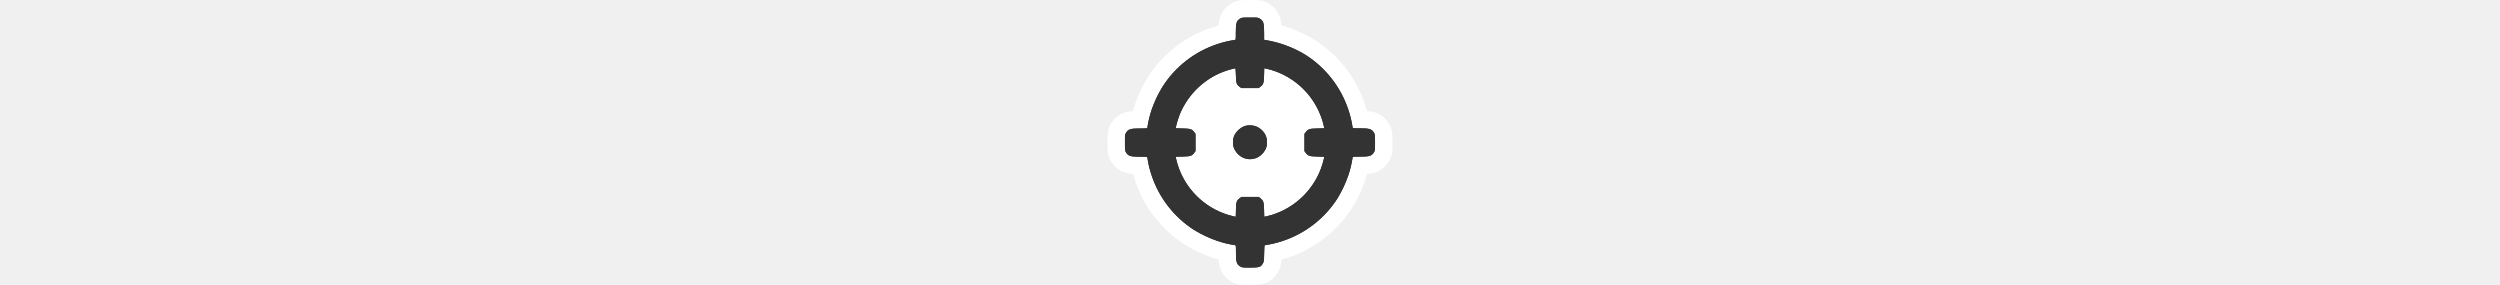
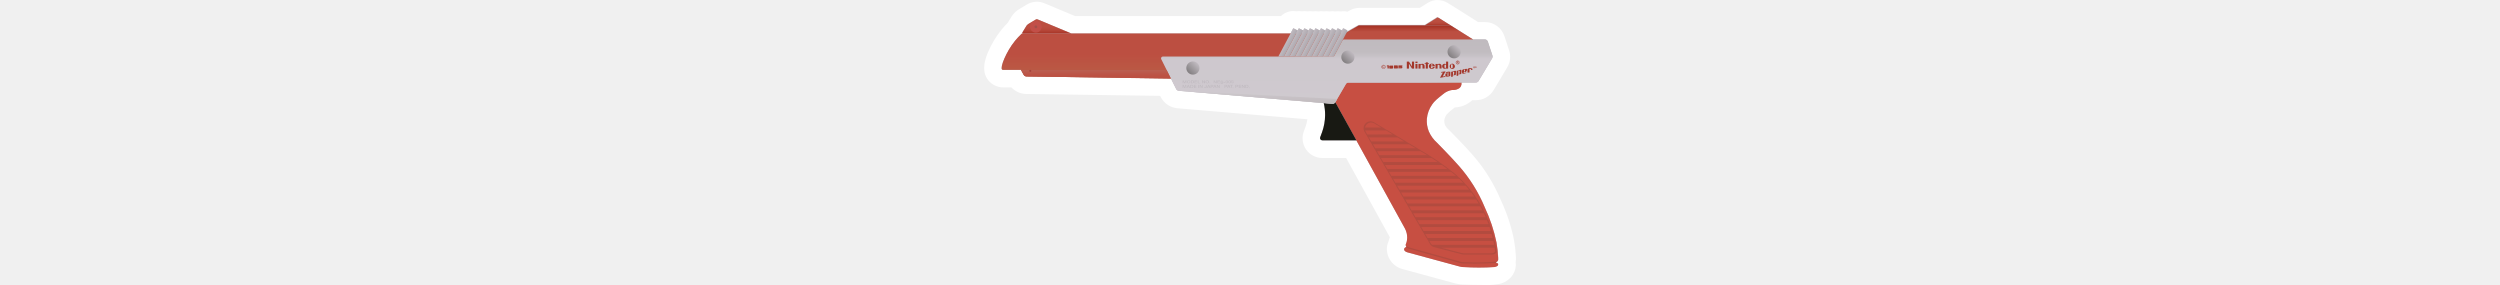
- <svg xmlns="http://www.w3.org/2000/svg" viewBox="0 0 1000 114">
-   <g id="Layer_2" data-name="Layer 2">
-     <rect x="472.83" y="30.6" width="56.43" height="54.89" fill="#fff" />
-   </g>
-   <g id="Layer_1" data-name="Layer 1">
-     <path d="M500,110.5c-3,0-4.18,0-5.7-.93-3.17-1.93-3.44-4.52-3.44-8.53-1.86-.41-3.92-1-5-1.39a49.6,49.6,0,0,1-10.08-4.76,45.14,45.14,0,0,1-18.36-23.62c-.38-1.15-1-3.23-1.4-5.11-4,0-6.6-.27-8.54-3.45-.92-1.5-.92-2.65-.92-5.71s0-4.2.93-5.72c1.93-3.17,4.52-3.44,8.54-3.44.41-1.84,1-3.9,1.39-5.09a48.91,48.91,0,0,1,4.74-10,45,45,0,0,1,23.64-18.37c1.2-.39,3.26-1,5.1-1.39,0-4,.27-6.61,3.45-8.55,1.51-.92,2.65-.92,5.71-.92s4.21,0,5.72.93C508.9,6.37,509.16,9,509.16,13a47.45,47.45,0,0,1,15.11,6.13,45.18,45.18,0,0,1,18.39,23.7c.37,1.14,1,3.19,1.37,5,4,0,6.61.27,8.55,3.45.92,1.51.92,2.65.92,5.71s0,4.21-.93,5.72c-1.93,3.17-4.52,3.44-8.54,3.44-.41,1.84-1,3.88-1.37,5a50.16,50.16,0,0,1-4.77,10.1,45.21,45.21,0,0,1-23.7,18.38c-1.14.38-3.21,1-5.06,1.38,0,.11,0,.22,0,.33-.06,3.11-.08,4.16-1,5.74C506.2,110.5,503.46,110.5,500,110.5ZM474.83,66.06a26.89,26.89,0,0,0,16.11,16.11c.16-2.38.65-4,2.78-5.63l.67-.53a3.55,3.55,0,0,1,2.15-.73h6.92a3.55,3.55,0,0,1,2.15.73l.7.55c2.09,1.58,2.59,3.27,2.75,5.6a27.3,27.3,0,0,0,16.1-16.1c-2.33-.16-4-.67-5.62-2.79l-.53-.66a3.55,3.55,0,0,1-.73-2.15V53.54a3.55,3.55,0,0,1,.73-2.15l.55-.7c1.6-2.1,3.23-2.59,5.61-2.75a26.89,26.89,0,0,0-16.11-16.11c-.16,2.34-.67,4-2.79,5.63l-.66.53a3.55,3.55,0,0,1-2.15.73h-6.92a3.55,3.55,0,0,1-2.15-.73l-.7-.55c-2.1-1.6-2.59-3.22-2.75-5.58-.66.24-1.33.5-1.92.76A27.33,27.33,0,0,0,475.1,47.19l-.27.75c2.34.16,4,.67,5.63,2.79l.53.66a3.55,3.55,0,0,1,.73,2.15v6.92a3.55,3.55,0,0,1-.73,2.15l-.55.7C478.85,65.4,477.17,65.9,474.83,66.06Z" fill="#333" />
-     <path d="M500,7c2.91,0,3.28,0,3.89.41,1.5.92,1.77,1.78,1.77,5.68v2.8l2.43.45A44.21,44.21,0,0,1,522.36,22a41.55,41.55,0,0,1,17,21.87,40,40,0,0,1,1.68,7c0,.39.09.41,2.85.41,3.94,0,4.8.27,5.72,1.77.37.61.41,1,.41,3.89s0,3.28-.41,3.89c-.92,1.5-1.78,1.77-5.72,1.77-2.76,0-2.85,0-2.85.41a40,40,0,0,1-1.68,7A47.28,47.28,0,0,1,535,79.36a41.55,41.55,0,0,1-21.87,17,39.59,39.59,0,0,1-7,1.68c-.35,0-.37.17-.44,3.26s-.1,3.34-.53,4.08c-.82,1.44-1.43,1.64-5.12,1.64-2.89,0-3.26,0-3.87-.41-1.5-.92-1.77-1.78-1.77-5.72,0-2.76,0-2.85-.41-2.85a37.51,37.51,0,0,1-7-1.68A46.75,46.75,0,0,1,477.64,92a41.55,41.55,0,0,1-17-21.8,38,38,0,0,1-1.7-7.09c0-.39-.09-.41-2.85-.41-3.94,0-4.8-.27-5.72-1.77-.37-.61-.41-1-.41-3.89s0-3.28.41-3.89c.92-1.5,1.78-1.77,5.72-1.77,2.76,0,2.85,0,2.85-.41a40.09,40.09,0,0,1,1.7-7.09,45.71,45.71,0,0,1,4.36-9.2,41.45,41.45,0,0,1,21.8-17,40.09,40.09,0,0,1,7.09-1.7c.39,0,.41-.09.41-2.85,0-3.94.27-4.8,1.77-5.72.61-.37,1-.41,3.89-.41m-3.46,28.22-.7-.54c-1.23-.94-1.39-1.45-1.46-4.59-.06-1.92-.14-2.76-.29-2.76h0a31.48,31.48,0,0,0-6.48,2.09,31,31,0,0,0-15.74,16.47,38.14,38.14,0,0,0-1.43,4.68l-.12.73,2.78.08c3.14.07,3.67.25,4.59,1.46l.54.7v6.92l-.54.7c-.92,1.21-1.45,1.39-4.59,1.47l-2.78.07.12.73c.08.39.33,1.36.57,2.16A30.52,30.52,0,0,0,491.41,86c.8.24,1.77.49,2.18.57l.71.14.08-2.8c.07-3.14.23-3.65,1.46-4.59l.7-.54h6.92l.7.54c1.21.92,1.39,1.45,1.47,4.59l.07,2.78.73-.12c.39-.08,1.36-.33,2.16-.57A30.6,30.6,0,0,0,529,65.59c.24-.8.49-1.77.57-2.16l.12-.73-2.78-.07c-3.14-.08-3.67-.26-4.59-1.47l-.54-.7V53.54l.54-.7c.94-1.23,1.45-1.39,4.59-1.46l2.8-.08-.14-.71c-.08-.41-.33-1.38-.57-2.18A30.52,30.52,0,0,0,508.59,28c-.8-.24-1.77-.49-2.16-.57l-.73-.12-.07,2.78c-.08,3.14-.26,3.67-1.47,4.59l-.7.54h-6.92M500,0c-3.24,0-5.19,0-7.54,1.44-3.88,2.37-4.82,5.66-5,8.78-1.55.42-2.71.8-2.74.81A48.42,48.42,0,0,0,459.18,30.8,52.47,52.47,0,0,0,454,41.64s-.39,1.21-.82,2.77c-3.12.23-6.41,1.17-8.78,5.06C443,51.81,443,53.76,443,57s0,5.19,1.44,7.54c2.37,3.88,5.66,4.82,8.77,5,.44,1.58.82,2.76.83,2.79a48.61,48.61,0,0,0,19.75,25.43A53.4,53.4,0,0,0,484.71,103c.46.16,1.48.47,2.7.81.23,3.11,1.18,6.41,5.06,8.77C494.81,114,496.75,114,500,114c3.68,0,8.25,0,11.19-5.16a10.3,10.3,0,0,0,1.38-5c1.55-.42,2.71-.8,2.73-.81A48.65,48.65,0,0,0,540.82,83.2,53.28,53.28,0,0,0,546,72.3s.38-1.18.8-2.71c3.12-.23,6.41-1.17,8.78-5.06C557,62.19,557,60.24,557,57s0-5.19-1.44-7.54c-2.37-3.88-5.66-4.82-8.78-5.05-.42-1.52-.78-2.65-.79-2.68A48.7,48.7,0,0,0,526.2,16.18a51.85,51.85,0,0,0-13.62-6c-.23-3.06-1.19-6.42-5.05-8.77C505.19,0,503.24,0,500,0ZM479.77,45.59a24.4,24.4,0,0,1,8.83-8.82,10.2,10.2,0,0,0,3,3.45l.69.53a7,7,0,0,0,4.29,1.47h6.92a7,7,0,0,0,4.29-1.47l.68-.53a10,10,0,0,0,3-3.45,23.87,23.87,0,0,1,8.82,8.83,10.27,10.27,0,0,0-3.44,3l-.53.69a7,7,0,0,0-1.47,4.29v6.92a7,7,0,0,0,1.47,4.29l.53.68a10.11,10.11,0,0,0,3.44,3,23.92,23.92,0,0,1-8.82,8.82,10.11,10.11,0,0,0-3-3.44l-.68-.53a7,7,0,0,0-4.29-1.47h-6.92a7,7,0,0,0-4.29,1.47l-.69.53a10.2,10.2,0,0,0-3,3.45,23.8,23.8,0,0,1-8.82-8.83,10.11,10.11,0,0,0,3.44-3l.53-.68a7,7,0,0,0,1.47-4.29V53.54a7,7,0,0,0-1.47-4.29l-.53-.68a10.28,10.28,0,0,0-3.45-3Z" fill="#fff" />
-     <path d="M500,67.2a8.53,8.53,0,0,1-4.24-.91,10.73,10.73,0,0,1-5.09-5,8.42,8.42,0,0,1-.91-4.42,8.93,8.93,0,0,1,.88-4.36,11.33,11.33,0,0,1,5.64-5.24,10.73,10.73,0,0,1,3.71-.63,10.58,10.58,0,0,1,3.69.63,11.28,11.28,0,0,1,5.65,5.18,8.92,8.92,0,0,1,.91,4.38,8.5,8.5,0,0,1-.89,4.43,10.77,10.77,0,0,1-5.06,5A8.64,8.64,0,0,1,500,67.2Z" fill="#333" />
-     <path d="M500,50.17a7.08,7.08,0,0,1,2.45.4A7.77,7.77,0,0,1,506.19,54a5.46,5.46,0,0,1,.55,2.87,5,5,0,0,1-.55,2.87,7.2,7.2,0,0,1-3.42,3.34,6.8,6.8,0,0,1-5.54,0,7.2,7.2,0,0,1-3.42-3.34,5,5,0,0,1-.55-2.87,5.46,5.46,0,0,1,.55-2.87,7.91,7.91,0,0,1,3.71-3.46,7.4,7.4,0,0,1,2.47-.4m0-7a14.1,14.1,0,0,0-4.93.85,14.92,14.92,0,0,0-7.53,6.92l-.06.12a12.36,12.36,0,0,0-1.21,5.75v.09a11.82,11.82,0,0,0,1.24,5.9l0,.07a14.2,14.2,0,0,0,6.66,6.55l.1,0a13.87,13.87,0,0,0,11.42,0l.1,0a14.2,14.2,0,0,0,6.66-6.55l0-.07a11.82,11.82,0,0,0,1.24-5.9v-.09a12.36,12.36,0,0,0-1.21-5.75l-.06-.12A14.61,14.61,0,0,0,504.89,44a13.93,13.93,0,0,0-4.9-.85Z" fill="#fff" />
-     <path d="M496.11,7.41c-1.5.92-1.77,1.78-1.77,5.72,0,2.76,0,2.85-.41,2.85a40.09,40.09,0,0,0-7.09,1.7,41.45,41.45,0,0,0-21.8,17,45.71,45.71,0,0,0-4.36,9.2,40.09,40.09,0,0,0-1.7,7.09c0,.39-.09.41-2.85.41-3.94,0-4.8.27-5.72,1.77-.37.61-.41,1-.41,3.89s0,3.28.41,3.89c.92,1.5,1.78,1.77,5.72,1.77,2.76,0,2.85,0,2.85.41a38,38,0,0,0,1.7,7.09,41.55,41.55,0,0,0,17,21.8,46.75,46.75,0,0,0,9.27,4.38,37.51,37.51,0,0,0,7,1.68c.39,0,.41.09.41,2.85,0,3.94.27,4.8,1.77,5.72.61.37,1,.41,3.87.41,3.69,0,4.3-.2,5.12-1.64.43-.74.47-1.06.53-4.08s.09-3.26.44-3.26a39.59,39.59,0,0,0,7-1.68,41.55,41.55,0,0,0,21.87-17,47.28,47.28,0,0,0,4.38-9.27,40,40,0,0,0,1.68-7c0-.39.09-.41,2.85-.41,3.94,0,4.8-.27,5.72-1.77.37-.61.41-1,.41-3.89s0-3.28-.41-3.89c-.92-1.5-1.78-1.77-5.72-1.77-2.76,0-2.85,0-2.85-.41a40,40,0,0,0-1.68-7,41.55,41.55,0,0,0-17-21.87,44.21,44.21,0,0,0-14.27-5.7l-2.43-.45v-2.8c0-3.9-.27-4.76-1.77-5.68C503.28,7,502.91,7,500,7S496.72,7,496.11,7.41Zm-1.73,22.68c.07,3.14.23,3.65,1.46,4.59l.7.54h6.92l.7-.54c1.21-.92,1.39-1.45,1.47-4.59l.07-2.78.73.12c.39.08,1.36.33,2.16.57A30.52,30.52,0,0,1,529,48.41c.24.8.49,1.77.57,2.18l.14.71-2.8.07c-3.14.08-3.65.24-4.59,1.47l-.54.7v6.92l.54.7c.92,1.21,1.45,1.39,4.59,1.46l2.78.08-.12.73c-.08.39-.33,1.36-.57,2.16A30.6,30.6,0,0,1,508.59,86c-.8.24-1.77.49-2.16.57l-.73.12-.07-2.78c-.08-3.14-.26-3.67-1.47-4.59l-.7-.54h-6.92l-.7.54c-1.23.94-1.39,1.45-1.46,4.59l-.08,2.8-.71-.14c-.41-.08-1.38-.33-2.18-.57A30.52,30.52,0,0,1,471,65.59c-.24-.8-.49-1.77-.57-2.16l-.12-.73,2.78-.08c3.14-.07,3.67-.25,4.59-1.46l.54-.7V53.54l-.54-.7c-.92-1.21-1.45-1.39-4.59-1.47l-2.78-.07.12-.73a38.14,38.14,0,0,1,1.43-4.68A31,31,0,0,1,487.6,29.42a31.48,31.48,0,0,1,6.48-2.09C494.24,27.31,494.32,28.15,494.38,30.09Z" fill="#333" />
-     <path d="M497.52,50.57A7.91,7.91,0,0,0,493.81,54a5.46,5.46,0,0,0-.55,2.87,5,5,0,0,0,.55,2.87,7.2,7.2,0,0,0,3.42,3.34,6.8,6.8,0,0,0,5.54,0,7.2,7.2,0,0,0,3.42-3.34,5,5,0,0,0,.55-2.87,5.46,5.46,0,0,0-.55-2.87,6.88,6.88,0,0,0-8.67-3.46Z" fill="#333" />
-   </g>
+ <svg xmlns="http://www.w3.org/2000/svg" xmlns:xlink="http://www.w3.org/1999/xlink" id="Layer_1" data-name="Layer 1" viewBox="0 0 1000 114">
+   <defs>
+     <linearGradient id="linear-gradient" x1="581.24" y1="114.6" x2="581.24" y2="120.31" gradientTransform="translate(999.98 128) rotate(180)" gradientUnits="userSpaceOnUse">
+       <stop offset="0" stop-color="#a42f21" />
+       <stop offset="0.06" stop-color="#ab392b" />
+       <stop offset="0.17" stop-color="#b34335" />
+       <stop offset="0.3" stop-color="#b84a3c" />
+       <stop offset="0.49" stop-color="#bb4e40" />
+       <stop offset="1" stop-color="#bc4f41" />
+     </linearGradient>
+     <linearGradient id="linear-gradient-2" x1="505.07" y1="94.97" x2="505.07" y2="117.84" gradientTransform="translate(999.98 128) rotate(180)" gradientUnits="userSpaceOnUse">
+       <stop offset="0" stop-color="#b96046" />
+       <stop offset="0.5" stop-color="#bc4f41" />
+       <stop offset="0.55" stop-color="#bc4f41" />
+       <stop offset="0.89" stop-color="#bc4f41" />
+       <stop offset="1" stop-color="#a42f21" />
+     </linearGradient>
+     <linearGradient id="linear-gradient-3" x1="424.89" y1="117.84" x2="424.89" y2="121" xlink:href="#linear-gradient" />
+     <linearGradient id="linear-gradient-4" x1="483.91" y1="110.13" x2="485.65" y2="111.05" gradientTransform="translate(999.98 128) rotate(180)" gradientUnits="userSpaceOnUse">
+       <stop offset="0" stop-color="#aea9af" />
+       <stop offset="1" stop-color="#c0bac0" />
+     </linearGradient>
+     <linearGradient id="linear-gradient-5" x1="481.69" y1="110.12" x2="483.43" y2="111.04" xlink:href="#linear-gradient-4" />
+     <linearGradient id="linear-gradient-6" x1="479.48" y1="110.1" x2="481.21" y2="111.03" xlink:href="#linear-gradient-4" />
+     <linearGradient id="linear-gradient-7" x1="477.26" y1="110.09" x2="479" y2="111.01" xlink:href="#linear-gradient-4" />
+     <linearGradient id="linear-gradient-8" x1="475.04" y1="110.08" x2="476.78" y2="111" xlink:href="#linear-gradient-4" />
+     <linearGradient id="linear-gradient-9" x1="472.82" y1="110.07" x2="474.56" y2="110.99" xlink:href="#linear-gradient-4" />
+     <linearGradient id="linear-gradient-10" x1="470.61" y1="110.05" x2="472.34" y2="110.98" xlink:href="#linear-gradient-4" />
+     <linearGradient id="linear-gradient-11" x1="468.39" y1="110.04" x2="470.13" y2="110.96" xlink:href="#linear-gradient-4" />
+     <linearGradient id="linear-gradient-12" x1="466.17" y1="110.03" x2="467.91" y2="110.95" xlink:href="#linear-gradient-4" />
+     <linearGradient id="linear-gradient-13" x1="463.96" y1="110.02" x2="465.69" y2="110.94" xlink:href="#linear-gradient-4" />
+     <linearGradient id="linear-gradient-14" x1="469.26" y1="86.46" x2="469.26" y2="112.25" gradientTransform="translate(999.98 128) rotate(180)" gradientUnits="userSpaceOnUse">
+       <stop offset="0" stop-color="#cfcacf" />
+       <stop offset="0.7" stop-color="#cec8ce" />
+       <stop offset="0.74" stop-color="#c7c2c7" />
+       <stop offset="0.81" stop-color="#c1bcc0" />
+       <stop offset="1" stop-color="#c0babf" />
+     </linearGradient>
+     <linearGradient id="linear-gradient-15" x1="496.79" y1="86.46" x2="496.79" y2="91.68" gradientTransform="translate(999.98 128) rotate(180)" gradientUnits="userSpaceOnUse">
+       <stop offset="0" stop-color="#c0babd" />
+       <stop offset="1" stop-color="#cec9ce" />
+     </linearGradient>
+     <linearGradient id="linear-gradient-16" x1="416.47" y1="109.15" x2="420.2" y2="105.42" gradientTransform="translate(999.98 128) rotate(180)" gradientUnits="userSpaceOnUse">
+       <stop offset="0" stop-color="#c1bbc1" />
+       <stop offset="1" stop-color="#827e80" />
+     </linearGradient>
+     <linearGradient id="linear-gradient-17" x1="458.96" y1="107.03" x2="462.69" y2="103.3" xlink:href="#linear-gradient-16" />
+     <linearGradient id="linear-gradient-18" x1="520.96" y1="102.66" x2="524.69" y2="98.93" xlink:href="#linear-gradient-16" />
+     <linearGradient id="linear-gradient-19" x1="561.6" y1="96.6" x2="561.6" y2="100.05" gradientTransform="translate(999.98 128) rotate(180)" gradientUnits="userSpaceOnUse">
+       <stop offset="0" stop-color="#bc4f41" />
+       <stop offset="0.42" stop-color="#bc5345" />
+       <stop offset="0.95" stop-color="#ba5e51" />
+       <stop offset="1" stop-color="#ba5f52" />
+     </linearGradient>
+   </defs>
+   <path d="M593.06,110.5c-2.29,0-5-.06-8-.18A9,9,0,0,1,583,110l-20.79-5.66a5,5,0,0,1-4-4.42,4.58,4.58,0,0,1,.61-2.42,2.49,2.49,0,0,1,.05-.34,4.08,4.08,0,0,1,.36-1,5,5,0,0,0,.18-1.14,4.16,4.16,0,0,0-.49-1.9L540.48,59.66h-11.6a4.39,4.39,0,0,1-4.06-6.06c.26-.62.5-1.27.68-1.83a17.15,17.15,0,0,0,1-5.68q0-.83-.06-1.59l-55.28-4.69a4.77,4.77,0,0,1-3.84-2.6l-1.17-2.34-55.64-.78a4.83,4.83,0,0,1-4.17-2.53l-.06-.11h-5.16a3.19,3.19,0,0,1-.75-.08,4.09,4.09,0,0,1-1.82-.89c-4.8-4.09,4.61-16.24,4.71-16.36a29.72,29.72,0,0,1,2.57-2.8A1.92,1.92,0,0,1,406,11l1.55-2.52a5.32,5.32,0,0,1,1.79-1.77l3.2-1.93a4.24,4.24,0,0,1,2.16-.6,4.29,4.29,0,0,1,1.62.32l12.9,5.38h84.86l0-.09a3.64,3.64,0,0,1,3.22-1.94,4,4,0,0,1,1.13.18,3.55,3.55,0,0,1,1.09-.16,3.59,3.59,0,0,1,1.12.18,10.57,10.57,0,0,0,3.32-.16,4,4,0,0,1,1.12.18,3.65,3.65,0,0,1,1.09-.17,3.91,3.91,0,0,1,1.12.18,3.66,3.66,0,0,1,1.1-.16,3.59,3.59,0,0,1,1.12.18A10.57,10.57,0,0,0,532.92,8a4,4,0,0,1,1.12.18A3.65,3.65,0,0,1,535.13,8a3.91,3.91,0,0,1,1.12.18,3.66,3.66,0,0,1,1.1-.16,3.8,3.8,0,0,1,1.72.42l.23.12,2.34-1.32a4.15,4.15,0,0,1,2-.54h25.21L573,4.12a4,4,0,0,1,2.14-.62,4.06,4.06,0,0,1,2.14.61l12.95,8.14h3.75a4.73,4.73,0,0,1,4.51,3.26l1.87,5.66a4.77,4.77,0,0,1-.44,3.93l-5.45,9.11a4.78,4.78,0,0,1-4.08,2.32h-3.13a6.08,6.08,0,0,1-1.07,1.24,7.25,7.25,0,0,1-4.44,1.66,6.43,6.43,0,0,1-.75,0,5.41,5.41,0,0,0-1.6,1c-2.21,1.77-3,2.43-3.55,3.24a8.42,8.42,0,0,0-1.58,4.13,7.81,7.81,0,0,0,.53,3.4,9.93,9.93,0,0,0,2.51,3.37c.66.67,6,6.08,8.89,9.41a68.88,68.88,0,0,1,5,6.5,65.16,65.16,0,0,1,5.9,11,66.32,66.32,0,0,1,5,14.85,49.36,49.36,0,0,1,.76,6.38v.14a7.12,7.12,0,0,1-.07,1.51c0,.1,0,.23-.08.38a4.21,4.21,0,0,1-.53,3.22,5.35,5.35,0,0,1-3.58,2.22A29,29,0,0,1,593.06,110.5Z" fill="#c0bac0" />
+   <path d="M575.09,7a.54.54,0,0,1,.28.08l4.91,3.08h0l8.9,5.59h4.75a1.25,1.25,0,0,1,1.19.85L597,22.26a1.24,1.24,0,0,1-.11,1l-5.46,9.13a1.23,1.23,0,0,1-1.07.61h-5.75a2.33,2.33,0,0,1-.19,1.35,2.28,2.28,0,0,1-.58.78,4,4,0,0,1-2.43.79l-.52,0a7.22,7.22,0,0,0-3.71,1.79c-2.25,1.81-3.38,2.71-4.26,4a11.74,11.74,0,0,0-2.17,5.83,11.41,11.41,0,0,0,.77,5,13.16,13.16,0,0,0,3.33,4.59c.39.39,5.8,5.9,8.69,9.2a59.35,59.35,0,0,1,10.37,16.59A62.69,62.69,0,0,1,598.6,97a47.72,47.72,0,0,1,.73,6.12,4.47,4.47,0,0,1,0,.74,2.13,2.13,0,0,1-.07.27,1.13,1.13,0,0,1-.3.41h0l0,0c-.23.19-.41.19-.47.32a.18.18,0,0,0,.17.27h0c.26,0,.54.12.61.38.17.72-.46,1.06-1.41,1.25a33.77,33.77,0,0,1-4.79.2c-2.11,0-4.79,0-7.84-.17a6,6,0,0,1-1.33-.21L563.1,101c-.79-.2-1.4-.68-1.42-1.14a.9.9,0,0,1,.22-.65l.26-.19.21-.13h0l.06,0a.47.47,0,0,0,.14-.12c0-.08,0-.16,0-.21s-.12-.1-.19-.19a.47.47,0,0,1-.05-.1h0a.65.65,0,0,1,0-.37.93.93,0,0,1,.09-.21,7.19,7.19,0,0,0,.52-2.59,7.87,7.87,0,0,0-.87-3.58L534.12,40.88l4.22-7.24h0l-4.22,7.23,8.42,15.28H528.88a.89.89,0,0,1-.82-1.23c.26-.63.53-1.36.77-2.07a20.69,20.69,0,0,0,1.2-6.77,20.48,20.48,0,0,0-.54-4.85l-58-4.92a1.21,1.21,0,0,1-1-.68l-2.12-4.24h0l-57.77-.81a1.32,1.32,0,0,1-1.14-.69L408.4,28h-7.25a.64.64,0,0,1-.31-.14c-.92-.79,1.62-7.14,5.16-11.48a29.4,29.4,0,0,1,2.67-2.86.28.28,0,0,1,.2-.08h.21c-.11,0-.25-.27-.09-.51l1.58-2.56a1.75,1.75,0,0,1,.61-.6l3.21-1.93a.64.64,0,0,1,.35-.1.86.86,0,0,1,.27,0l13.55,5.65h87.66l1-2a.16.16,0,0,1,.13-.08l.08,0,1.6.85.41-.77a.14.14,0,0,1,.13-.08h.07l1.6.85.42-.77a.14.14,0,0,1,.13-.08.1.1,0,0,1,.07,0l1.6.85-.6,1.13h0l1-1.91a.16.16,0,0,1,.14-.08l.07,0,1.6.85.41-.78a.16.16,0,0,1,.13-.08l.08,0,1.6.85.41-.78a.15.15,0,0,1,.13-.07h.07l1.6.85.42-.77a.14.14,0,0,1,.13-.08.1.1,0,0,1,.07,0l1.6.85-.58,1.08h0l1-1.86a.16.16,0,0,1,.14-.08l.07,0,1.6.85.41-.78a.16.16,0,0,1,.13-.08l.08,0,1.6.85.41-.78a.15.15,0,0,1,.13-.07h.07l1.6.85-.27.51,4.61-2.6a.59.59,0,0,1,.31-.09H569.9l4.91-3.08a.54.54,0,0,1,.28-.08m23.84,97.56h0M575.09,0a7.49,7.49,0,0,0-4,1.16l-3.2,2H543.67a7.55,7.55,0,0,0-3.74,1l-.93.52a7,7,0,0,0-1.65-.19,6.91,6.91,0,0,1-2.22,0,7.59,7.59,0,0,0-1.07.08,7.3,7.3,0,0,0-1.14-.09,7.3,7.3,0,0,1-2.22,0,7.59,7.59,0,0,0-1.07.08,7.33,7.33,0,0,0-1.15-.09,6.91,6.91,0,0,1-2.22,0,7.59,7.59,0,0,0-1.07.08,7.3,7.3,0,0,0-1.14-.09,7.59,7.59,0,0,0-1.07.08,7.43,7.43,0,0,0-1.15-.09,7.59,7.59,0,0,0-1.07.08,7.33,7.33,0,0,0-1.15-.09,6.35,6.35,0,0,0-1.07.08,7.34,7.34,0,0,0-1.15-.1,7.17,7.17,0,0,0-5,2H430L417.7,1.28a7.7,7.7,0,0,0-6.92.51l-3.21,1.93a8.86,8.86,0,0,0-2.95,2.92l-1.55,2.51h0a35.91,35.91,0,0,0-2.49,2.75,38.47,38.47,0,0,0-5.26,8.72c-.91,2.11-3.69,8.54,1,12.52a7.74,7.74,0,0,0,3.36,1.65,6.8,6.8,0,0,0,1.49.16h3.38a8.33,8.33,0,0,0,6,2.64l53.51.75.21.43a8.31,8.31,0,0,0,6.69,4.53l52,4.41a16,16,0,0,1-.74,3c-.16.49-.37,1-.6,1.6a7.9,7.9,0,0,0,7.3,10.89h9.53l17.4,31.56a1.7,1.7,0,0,1,.07.21v0a7.78,7.78,0,0,0-.44,1.42,7.89,7.89,0,0,0-.74,3.62,8.38,8.38,0,0,0,6.6,7.7l20.76,5.66a13.56,13.56,0,0,0,2.9.44c3,.12,5.78.18,8.11.18a30.21,30.21,0,0,0,6.2-.34,8.62,8.62,0,0,0,5.84-3.78,7.63,7.63,0,0,0,1.12-5.08,9.76,9.76,0,0,0,.09-2.15v-.08a52.48,52.48,0,0,0-.81-6.83,69.47,69.47,0,0,0-5.19-15.62,66.43,66.43,0,0,0-11.51-18.38c-3-3.43-8.37-8.89-9-9.5l-.06-.07A6.75,6.75,0,0,1,578,50a4.31,4.31,0,0,1-.29-1.83,5,5,0,0,1,1-2.43,19.79,19.79,0,0,1,2.84-2.48l.38-.29h.1a10.78,10.78,0,0,0,6.46-2.54l.37-.35h1.49a8.28,8.28,0,0,0,7.08-4l5.46-9.13a8.23,8.23,0,0,0,.75-6.81l-1.87-5.66a8.21,8.21,0,0,0-7.83-5.66h-2.74L584,4.23l-.09-.05-4.83-3a7.53,7.53,0,0,0-4-1.15Z" fill="#fff" />
+   <path d="M411.18,9.72a1.75,1.75,0,0,0-.61.6L409,12.88c-.16.24,0,.52.1.52h19.47L415,7.74a.71.71,0,0,0-.62,0l-3.21,1.93Z" fill="url(#linear-gradient)" />
+   <path d="M534.12,40.88,562,91.46a7.87,7.87,0,0,1,.87,3.58,7.19,7.19,0,0,1-.52,2.59.93.93,0,0,0-.09.21.62.62,0,0,0,.09.46c.07.09.12.08.18.19a.24.24,0,0,1,0,.21s-.12.11-.14.12l-.27.16-.26.19a.9.9,0,0,0-.22.65c0,.46.63.94,1.42,1.14l20.79,5.66a6,6,0,0,0,1.33.21,94.5,94.5,0,0,0,12.63,0c.95-.19,1.58-.53,1.41-1.25-.07-.28-.4-.35-.66-.38a.18.18,0,0,1-.17-.27c.06-.13.24-.13.47-.32a1.07,1.07,0,0,0,.32-.43,2.13,2.13,0,0,0,.07-.27,4.47,4.47,0,0,0,0-.74A47.72,47.72,0,0,0,598.6,97a62.69,62.69,0,0,0-4.71-14.08,59.35,59.35,0,0,0-10.37-16.59c-2.89-3.3-8.3-8.81-8.69-9.2a13.16,13.16,0,0,1-3.33-4.59,11.41,11.41,0,0,1-.77-5,11.74,11.74,0,0,1,2.17-5.83c.88-1.3,2-2.2,4.26-4A7.22,7.22,0,0,1,580.87,36l.52,0a4,4,0,0,0,2.43-.79,2.28,2.28,0,0,0,.58-.78,2.33,2.33,0,0,0,.19-1.35H538.7Z" fill="#c74f42" />
+   <path d="M534.12,40.88l0,0a1.25,1.25,0,0,1-1.18.61l-3.43-.29a20.48,20.48,0,0,1,.54,4.85,20.69,20.69,0,0,1-1.2,6.77c-.24.71-.51,1.44-.77,2.07a.89.89,0,0,0,.82,1.23h13.66Z" fill="#181913" />
+   <path d="M580.28,10.16H543.67a.59.59,0,0,0-.31.09l-5.56,3.14H408.87a.28.28,0,0,0-.2.08A29.4,29.4,0,0,0,406,16.33c-3.54,4.34-6.08,10.69-5.16,11.48a.64.64,0,0,0,.31.14h7.25l1.05,1.95a1.32,1.32,0,0,0,1.14.69l174,2.44,4.59-17.28Z" fill="url(#linear-gradient-2)" />
+   <path d="M580.28,10.16l-4.91-3.08a.52.52,0,0,0-.56,0l-4.91,3.08Z" fill="url(#linear-gradient-3)" />
+   <circle cx="414.35" cy="10.74" r="2.31" fill="#c24f48" />
+   <path d="M414.35,10.16a.58.58,0,1,1-.57.58A.57.57,0,0,1,414.35,10.16Z" fill="#a54e48" />
+   <path d="M513.55,22.6h-2.22l5.93-11.15a.16.16,0,0,1,.21-.06l1.6.85Z" fill="url(#linear-gradient-4)" />
+   <path d="M515.77,22.61h-2.22l5.93-11.14a.14.14,0,0,1,.2-.07l1.6.85Z" fill="url(#linear-gradient-5)" />
+   <path d="M518,22.62h-2.22l5.93-11.14a.14.14,0,0,1,.2-.06l1.6.85Z" fill="url(#linear-gradient-6)" />
+   <path d="M520.2,22.64l-2.21,0,5.92-11.14a.16.16,0,0,1,.21-.06l1.6.85Z" fill="url(#linear-gradient-7)" />
+   <path d="M522.42,22.65H520.2l5.93-11.15a.16.16,0,0,1,.21-.06l1.6.85Z" fill="url(#linear-gradient-8)" />
+   <path d="M524.64,22.66h-2.22l5.93-11.15a.15.15,0,0,1,.2-.06l1.6.85Z" fill="url(#linear-gradient-9)" />
+   <path d="M526.86,22.67h-2.22l5.93-11.14a.14.14,0,0,1,.2-.06l1.6.85Z" fill="url(#linear-gradient-10)" />
+   <path d="M529.07,22.69l-2.21,0,5.92-11.14a.16.16,0,0,1,.21-.06l1.6.85Z" fill="url(#linear-gradient-11)" />
+   <path d="M531.29,22.7h-2.22L535,11.54a.16.16,0,0,1,.21-.06l1.6.85Z" fill="url(#linear-gradient-12)" />
+   <path d="M533.51,22.71h-2.22l5.93-11.15a.15.15,0,0,1,.2-.06l1.6.85Z" fill="url(#linear-gradient-13)" />
+   <path d="M598.9,104.58c-.23.19-.41.19-.47.32a.18.18,0,0,0,.17.27h.06c.09,0-6.8.48-13.44.22a6,6,0,0,1-1.33-.21l-20.31-5.66a5.15,5.15,0,0,1-1.21-.67l.06,0a.47.47,0,0,0,.14-.12c0-.08,0-.16,0-.21s-.12-.1-.19-.19a.47.47,0,0,1-.05-.1,6,6,0,0,0,1.28.73l20.31,5.66a6,6,0,0,0,1.33.21,97.41,97.41,0,0,0,13.71-.24" fill="#b24b3f" />
+   <path d="M596.54,101.83H585.81a5,5,0,0,1-1.28-.16l-11-2.84a2.37,2.37,0,0,1-1.46-1.11l-26.26-45a2.78,2.78,0,0,1,3.83-3.79L567.9,59.88a105.59,105.59,0,0,1,14,9.56,47.87,47.87,0,0,1,12.23,16,49.59,49.59,0,0,1,4.49,15.21.84.84,0,0,1-.28.62,2.49,2.49,0,0,1-1.78.55" fill="#b24b3f" />
+   <path d="M559.76,75.86l-.93-1.6H586.3c.45.52.9,1.06,1.33,1.6Z" fill="#c74f42" />
+   <path d="M564.6,84.14l-.93-1.6h28.47c.29.52.57,1,.86,1.6Z" fill="#c74f42" />
+   <path d="M561.37,78.62l-.93-1.6h28.09c.39.52.78,1,1.15,1.6Z" fill="#c74f42" />
+   <path d="M563,81.38l-.93-1.6h28.41c.34.51.67,1,1,1.6Z" fill="#c74f42" />
+   <path d="M566.2,86.89l-.93-1.59h28.32l.07.15c.24.49.45,1,.66,1.44Z" fill="#c74f42" />
+   <path d="M546.88,53.79l-.56-1a2.53,2.53,0,0,1-.26-.64h8.34l2.66,1.6Z" fill="#c74f42" />
+   <path d="M572.8,97.93a2.34,2.34,0,0,1-.48-.56l-.6-1h25.66c.11.55.22,1.08.31,1.59Z" fill="#c74f42" />
+   <path d="M567.82,89.65l-.94-1.59h27.94q.33.81.63,1.59Z" fill="#c74f42" />
+   <path d="M569.43,92.41l-.93-1.59h27.35q.28.81.51,1.59Z" fill="#c74f42" />
+   <path d="M571,95.17l-.93-1.59h26.6c.14.54.28,1.07.41,1.59Z" fill="#c74f42" />
+   <path d="M548.49,56.55l-.93-1.6H559l2.66,1.6Z" fill="#c74f42" />
+   <path d="M550.1,59.3l-.93-1.59H563.6l2.66,1.59Z" fill="#c74f42" />
+   <path d="M552.46,51H546a2.59,2.59,0,0,1,2.45-2,2.51,2.51,0,0,1,1.3.38L552.46,51Z" fill="#c74f42" />
+   <path d="M585.67,101.32a4.52,4.52,0,0,1-1.21-.16l-8-2.06h21.4c.07.46.14.91.19,1.31a.59.59,0,0,1-.19.43,2.05,2.05,0,0,1-1.41.48l-.43,0v0Z" fill="#c74f42" />
+   <path d="M558.15,73.1l-.93-1.59h26.45c.53.51,1.06,1,1.58,1.59Z" fill="#c74f42" />
+   <path d="M551.71,62.06l-.93-1.59H568.2c.89.51,1.78,1.05,2.67,1.59Z" fill="#c74f42" />
+   <path d="M556.54,70.34l-.93-1.59h24.84l1.18.94c.24.2.5.41.77.65Z" fill="#c74f42" />
+   <path d="M554.93,67.58,554,66h22.77c.74.53,1.47,1.07,2.17,1.59Z" fill="#c74f42" />
+   <path d="M553.32,64.82l-.93-1.59H572.7c.85.55,1.66,1.08,2.41,1.59Z" fill="#c74f42" />
+   <path d="M538.34,33.65a1.25,1.25,0,0,1,1.08-.62h50.92a1.23,1.23,0,0,0,1.07-.61l5.46-9.13a1.24,1.24,0,0,0,.11-1l-1.86-5.66a1.25,1.25,0,0,0-1.19-.85H537.58a.61.61,0,0,0-.54.32l-3.38,6.35a.31.31,0,0,1-.27.17H465.12a.72.72,0,0,0-.65,1l6,12a1.21,1.21,0,0,0,1,.68l61.43,5.21a1.25,1.25,0,0,0,1.18-.61l4.24-7.27Z" fill="url(#linear-gradient-14)" />
+   <path d="M471.49,36.32l61.43,5.21a1.25,1.25,0,0,0,1.18-.61l.78-1.34Z" fill="url(#linear-gradient-15)" />
+   <path d="M563.58,27.43h-.86V24.65h.87l1.19,1.94V24.65h.86v2.78h-.85l-1.21-1.94Z" fill="#a3362a" />
+   <path d="M571.14,27.43h-.83V25.58h-.46v-.27h.46v-.37h.83v.37h.46v.27h-.46Z" fill="#a3362a" />
+   <path d="M567,27.43h-.83V25.58H567Z" fill="#a3362a" />
+   <path d="M567,25.22h-.83v-.57H567Z" fill="#a3362a" />
+   <path d="M581.08,26.49v.39c0,.29-.17.42-.34.42s-.34-.13-.34-.42V26.1c0-.3.18-.42.34-.42s.34.12.34.42c0,.11,0,.32,0,.39Zm-.33-1a1.05,1.05,0,1,0,1.22,1A1.15,1.15,0,0,0,580.75,25.45Z" fill="#a3362a" />
+   <path d="M578.43,24.65h.83v2.78h-.83v-.11a1,1,0,1,1-.47-1.81,1.29,1.29,0,0,1,.48.16C578.43,25.24,578.43,24.65,578.43,24.65Zm0,1.84v-.33a.32.32,0,0,0-.33-.35.31.31,0,0,0-.32.35v.66a.31.31,0,0,0,.32.36.32.32,0,0,0,.33-.36Z" fill="#a3362a" />
+   <path d="M568.91,25.5a.9.9,0,0,1,.94.92v1H569V26.21a.37.37,0,0,0-.38-.34.39.39,0,0,0-.4.34v1.22h-.82V25.58h.83a1.18,1.18,0,0,0,0,.19A.93.93,0,0,1,568.91,25.5Z" fill="#a3362a" />
+   <path d="M575.69,25.5a.89.89,0,0,1,.94.92v1h-.82V26.21a.38.38,0,0,0-.39-.34.38.38,0,0,0-.39.34v1.22h-.83V25.58H575v.19A1,1,0,0,1,575.69,25.5Z" fill="#a3362a" />
+   <path d="M572.37,26.22a.73.73,0,0,1,.06-.36.33.33,0,0,1,.58,0,.63.63,0,0,1,.06.36Zm.7.56v.11c0,.34-.22.42-.35.42s-.35-.08-.35-.42v-.38H574a1.17,1.17,0,0,0-1.24-1.05,1.05,1.05,0,1,0,0,2.08,1.22,1.22,0,0,0,1.19-.76Z" fill="#a3362a" />
+   <path d="M583.07,24.57c.23,0,.35.08.35.24a.22.22,0,0,1-.18.22l.18.37h-.22l-.16-.34h-.1v.34h-.2v-.83Zm0-.32a.75.75,0,0,0-.75.74.76.76,0,0,0,.75.75.75.75,0,0,0,.74-.75A.74.74,0,0,0,583.05,24.25Zm.6.74a.6.6,0,0,1-.6.61.61.61,0,1,1,.6-.61Zm-.71,0h.1c.12,0,.17,0,.17-.12s-.06-.12-.18-.12h-.09Z" fill="#a3362a" />
+   <path d="M555.53,26.06v1.33s0,0,0,0H555V26.5l-.27.09h0a0,0,0,0,1,0,0v-.37s0,0,0,0l.27-.09h.55Z" fill="#a3362a" />
+   <path d="M556.48,27H556l-.13,0-.11,0a.23.23,0,0,1-.08-.12.69.69,0,0,1,0-.22.58.58,0,0,1,0-.21.22.22,0,0,1,.08-.13.41.41,0,0,1,.11-.07.28.28,0,0,1,.13,0l.19,0h.77l.07,0,.06,0,.06,0,.06,0,.06.06a.15.15,0,0,1,0,.07l0,.09s0,.05,0,.08V27a.67.67,0,0,1,0,.22.35.35,0,0,1-.11.13.49.49,0,0,1-.18.08l-.25,0h-1s0,0,0,0V27s0,0,0,0h1.06s0,0,0,0v0Zm.24-.39.06,0s0,0,0,0,0,0,0,0l-.06,0h-.51l-.07,0a.05.05,0,0,0,0,0l0,0,.06,0Z" fill="#a3362a" />
+   <path d="M559.15,26.49v.06a.64.64,0,0,0,0,.07l0,.06-.07.05a.22.22,0,0,1,.07.06.21.21,0,0,1,0,.06.25.25,0,0,1,0,.07v.2s0,.06,0,.09l0,.06-.06.05a.21.21,0,0,1-.1.06l-.15,0h-1a.39.39,0,0,1-.14,0l-.11-.06,0-.05a.15.15,0,0,1,0-.07.19.19,0,0,1,0-.08.53.53,0,0,1,0-.13.13.13,0,0,1,0-.06.15.15,0,0,1,0-.07.43.43,0,0,1,0-.07l.07-.06-.07-.06a.43.43,0,0,1,0-.07s0,0,0-.07a.13.13,0,0,1,0-.06.46.46,0,0,1,0-.2s0,0,0-.05l0,0h0a.41.41,0,0,1,.11-.07l.14,0h1l.14,0a.29.29,0,0,1,.12.07l0,0s0,0,0,.05a.53.53,0,0,1,0,.2Zm-1.13.43a.08.08,0,0,0-.07,0l0,0a.05.05,0,0,0,0,.05h.62a.05.05,0,0,0,0-.05l0,0a.07.07,0,0,0-.06,0Zm.51-.36.05,0s0,0,0,0,0,0,0,0l-.06,0H558l-.06,0s0,0,0,0h0v0l.07,0Z" fill="#a3362a" />
+   <path d="M560.68,26.54a.3.3,0,0,1,.17.08.22.22,0,0,1,.08.13.62.62,0,0,1,0,.2V27s0,0,0,0a.11.11,0,0,1,0,.05h0a.21.21,0,0,1,0,.11l-.08.09a.51.51,0,0,1-.21.09l-.32,0h-1s0,0,0,0a0,0,0,0,1,0,0v-.32s0,0,0,0h1.15v0h0v0s0-.06,0-.07,0,0-.11,0h-1a0,0,0,0,1,0,0v-.79h1.59v.37s0,0,0,0a0,0,0,0,1,0,0h-1.1v0h.62A1.17,1.17,0,0,1,560.68,26.54Z" fill="#a3362a" />
+   <path d="M554,26.18a.77.77,0,0,1,0,1.12.83.83,0,0,1-1.17,0,.75.75,0,0,1,0-1.12.83.83,0,0,1,1.17,0Zm-1.08.09a.67.67,0,0,0,.49,1.14.63.63,0,0,0,.49-.2.65.65,0,0,0,0-.94.63.63,0,0,0-.49-.2A.66.66,0,0,0,552.9,26.27Zm.8.83a.44.44,0,0,1-.3.1.45.45,0,0,1-.34-.13.51.51,0,0,1,0-.66.42.42,0,0,1,.34-.14.57.57,0,0,1,.28.08.33.33,0,0,1,.14.24h-.14a.18.18,0,0,0-.11-.13.34.34,0,0,0-.17-.05.22.22,0,0,0-.21.11.38.38,0,0,0,0,.44.24.24,0,0,0,.21.1.31.31,0,0,0,.19-.06.23.23,0,0,0,.1-.17h.14A.39.39,0,0,1,553.7,27.1Z" fill="#a3362a" />
+   <circle cx="581.65" cy="20.71" r="2.64" fill="url(#linear-gradient-16)" />
+   <circle cx="539.16" cy="22.84" r="2.64" fill="url(#linear-gradient-17)" />
+   <circle cx="477.16" cy="27.21" r="2.64" fill="url(#linear-gradient-18)" />
+   <path d="M410.59,30.59a1.32,1.32,0,0,1-1.14-.69L408.4,28h58.23l1.73,3.45Z" fill="url(#linear-gradient-19)" />
+   <circle cx="412.12" cy="28.35" r="0.4" fill="#a5413a" />
+   <path d="M576.46,29.08l.7-.09L576,31.11l2.06-.35v-.32l-1,.19,1.16-2.1-1.74.25Z" fill="#a3362a" />
+   <path d="M580,28.7a2.14,2.14,0,0,0-1.59.27c-.09.07-.28.21-.25.29s.43.13.67,0c.07,0,.08-.08.17-.14s.31-.18.44-.07.08.3,0,.34a.07.07,0,0,1-.08,0c-.23-.08-1.07,0-1.21.29a.58.58,0,0,0,0,.14c0,.18,0,.39,0,.63a.2.2,0,0,0,.13.17l.1,0a3,3,0,0,0,1.61-.18.22.22,0,0,0,.13-.2l0-1.39A.14.14,0,0,0,580,28.7Zm-.47,1.58s0,0-.12,0a1.1,1.1,0,0,1-.47,0s-.05-.06,0-.3a.88.88,0,0,1,.08-.27c.08-.13.33-.26.35-.18s0,.46,0,.59.1,0,.13,0A.09.09,0,0,1,579.53,30.28Z" fill="#a3362a" />
+   <path d="M582.28,28.33c-.09-.06-.21,0-.38,0a11.43,11.43,0,0,0-1.44.42v2l.65-.08v-.57c.41,0,1.12.05,1.22-.23a.13.13,0,0,0,0-.08C582.35,28.91,582.5,28.48,582.28,28.33Zm-.63,1.08c0,.5-.21.54-.24.55a.22.22,0,0,1-.24-.06.15.15,0,0,1,0-.12c.05-.63,0-.86,0-.92s0,0,0,0h0a.11.11,0,0,1-.09-.08s.13-.06.17-.07.42,0,.43.1S581.65,29.13,581.65,29.41Z" fill="#a3362a" />
+   <path d="M584.47,27.94c-.09-.06-.21,0-.38,0a11.43,11.43,0,0,0-1.44.42v2l.64-.08v-.57c.41,0,1.11.05,1.22-.23a.28.28,0,0,0,0-.09C584.54,28.52,584.68,28.09,584.47,27.94ZM583.84,29c0,.5-.21.54-.24.55a.23.23,0,0,1-.25-.06.18.18,0,0,1,0-.12c0-.63,0-.86,0-.92s0,0,0,0h0a.13.13,0,0,1-.08-.08s.12-.06.17-.07.42,0,.42.1S583.84,28.74,583.84,29Z" fill="#a3362a" />
+   <path d="M585.6,28.82h.49a.78.78,0,0,0,.62-.52.73.73,0,0,0,0-.73c-.06-.06-.12-.09-1.22.12a.93.93,0,0,0-.47.21,1.14,1.14,0,0,0-.15.18,1.37,1.37,0,0,0,0,1.09l0,.15c.2.29,1,.11,1.52-.09l.06,0c.06,0,.11-.13.08-.18s-.16-.05-.21,0-.13.05-.27.1a.76.76,0,0,1-.31.05c-.08,0-.23,0-.28-.12s0-.11,0-.14A.15.15,0,0,1,585.6,28.82Zm0-.79a.21.21,0,0,1,.21-.2c.11,0,.2,0,.2.11v.49a.2.2,0,0,1-.2.2c-.11,0-.21,0-.21-.11Z" fill="#a3362a" />
+   <path d="M587.79,27.65V29H587V27.65a1.55,1.55,0,0,1,.4-.29,1.74,1.74,0,0,1,1.35,0,.3.3,0,0,1,.12.08.38.38,0,0,1,.14.35.35.35,0,0,1-.45.2.42.42,0,0,1-.22-.3.2.2,0,0,0,0-.09C588.26,27.48,588,27.56,587.79,27.65Z" fill="#a3362a" />
+   <path d="M589.56,27.37l0-.13-.08-.19-.07-.19h-.09l-.09,0,0-.09.26-.08.15,0,.09,0a.62.62,0,0,0,0,.1l-.15,0h0l0,.08.12.31,0,.05,0,.07-.07,0Z" fill="#a3362a" />
+   <path d="M589.89,27.27l-.16-.62.17,0,.32.4s0-.46,0-.49l.18-.05c0,.09.27.55.28.59l-.15,0-.2-.48,0,.53-.12,0-.34-.44.18.49Z" fill="#a3362a" />
+   <path d="M473.06,33.94h.34l.39,1h0l.38-1h.33v1.24h-.23v-1h0l-.39,1h-.2l-.4-1h0v1h-.22V33.94Z" fill="#c0bac0" />
+   <path d="M475.2,33.94h.26l.55,1.24h-.27l-.13-.33h-.56l-.14.33h-.25Zm-.09.75h.43l-.21-.53h0Z" fill="#c0bac0" />
+   <path d="M476.14,33.94h.59a.61.61,0,0,1,.47.18.72.72,0,0,1,0,.88.61.61,0,0,1-.47.18h-.59Zm.25,1.06h.24a.51.51,0,0,0,.38-.12.49.49,0,0,0,.09-.32.44.44,0,0,0-.09-.31.46.46,0,0,0-.38-.13h-.24Z" fill="#c0bac0" />
+   <path d="M477.57,33.94h1v.19h-.77v.32h.71v.18h-.71V35h.79v.19h-1Z" fill="#c0bac0" />
+   <path d="M479.36,33.94h.25v1.24h-.25Z" fill="#c0bac0" />
+   <path d="M479.9,33.94h.25l.64.91h0v-.91H481v1.24h-.25l-.64-.91h0v.91h-.22V33.94Z" fill="#c0bac0" />
+   <path d="M482.64,34.78a.45.45,0,0,1-.08.3.46.46,0,0,1-.38.13.44.44,0,0,1-.32-.11.39.39,0,0,1-.1-.29v-.06H482v.06a.31.31,0,0,0,0,.16.18.18,0,0,0,.16.06c.11,0,.17,0,.19-.13s0-.07,0-.11v-.85h.24Z" fill="#c0bac0" />
+   <path d="M483.32,33.94h.26l.55,1.24h-.27l-.13-.33h-.56l-.14.33h-.25Zm-.09.75h.43l-.21-.53h0Z" fill="#c0bac0" />
+   <path d="M484.26,33.94h.62a.54.54,0,0,1,.39.13.37.37,0,0,1,.09.25.35.35,0,0,1-.09.25.5.5,0,0,1-.39.13h-.37v.48h-.25Zm.25.59h.36a.23.23,0,0,0,.22-.11.15.15,0,0,0,0-.1.18.18,0,0,0-.06-.15.3.3,0,0,0-.18-.05h-.36v.41Z" fill="#c0bac0" />
+   <path d="M485.81,33.94h.26l.55,1.24h-.27l-.13-.33h-.56l-.14.33h-.25Zm-.09.75h.43l-.21-.53h0Z" fill="#c0bac0" />
+   <path d="M486.74,33.94H487l.64.91h0v-.91h.22v1.24h-.25l-.64-.91h0v.91h-.22V33.94Z" fill="#c0bac0" />
+   <path d="M489.82,33.94h.62a.5.5,0,0,1,.39.13.37.37,0,0,1,.09.25.35.35,0,0,1-.09.25.47.47,0,0,1-.39.13h-.37v.48h-.25Zm.25.59h.36a.23.23,0,0,0,.22-.11.15.15,0,0,0,0-.1.21.21,0,0,0-.07-.15.3.3,0,0,0-.18-.05h-.36v.41Z" fill="#c0bac0" />
+   <path d="M491.37,33.94h.26l.55,1.24h-.27l-.13-.33h-.56l-.13.33h-.26Zm-.09.75h.43l-.21-.53h0Z" fill="#c0bac0" />
+   <path d="M492,33.94h1.15v.19h-.45v1h-.25v-1H492v-.19Z" fill="#c0bac0" />
+   <path d="M493.07,35h.27v.23h-.27Z" fill="#c0bac0" />
+   <path d="M494.18,33.94h.62a.54.54,0,0,1,.39.13.37.37,0,0,1,.09.25.35.35,0,0,1-.09.25.5.5,0,0,1-.39.13h-.37v.48h-.25Zm.25.59h.36a.23.23,0,0,0,.22-.11.15.15,0,0,0,0-.1.18.18,0,0,0-.06-.15.3.3,0,0,0-.18-.05h-.36v.41Z" fill="#c0bac0" />
+   <path d="M495.5,33.94h1v.19h-.77v.32h.72v.18h-.72V35h.79v.19h-1Z" fill="#c0bac0" />
+   <path d="M496.73,33.94H497l.65.91h0v-.91h.22v1.24h-.24l-.65-.91h0v.91h-.23V33.94Z" fill="#c0bac0" />
+   <path d="M498.17,33.94h.58a.62.62,0,0,1,.48.18.76.76,0,0,1,0,.88.62.62,0,0,1-.48.18h-.58Zm.24,1.06h.25a.52.52,0,0,0,.38-.12.49.49,0,0,0,.09-.32.44.44,0,0,0-.09-.31.47.47,0,0,0-.38-.13h-.25Z" fill="#c0bac0" />
+   <path d="M499.58,35h.27v.23h-.27Z" fill="#c0bac0" />
+   <path d="M473.06,32.16h.35l.4.9h0l.39-.9h.34v1.15h-.23v-.89h0l-.4.89h-.2l-.4-.89h0v.89h-.23V32.16Z" fill="#c0bac0" />
+   <path d="M475.47,32.13a.68.68,0,0,1,.5.18.54.54,0,0,1,.19.43.56.56,0,0,1-.19.43.82.82,0,0,1-1,0,.58.58,0,0,1,0-.86.84.84,0,0,1,.21-.13A.88.88,0,0,1,475.47,32.13Zm-.33.92a.42.42,0,0,0,.33.12.39.39,0,0,0,.33-.13.44.44,0,0,0,.11-.3.47.47,0,0,0-.11-.31.39.39,0,0,0-.33-.13.42.42,0,0,0-.33.13.49.49,0,0,0,0,.62Z" fill="#c0bac0" />
+   <path d="M476.39,32.16h.6a.65.65,0,0,1,.48.17.56.56,0,0,1,.15.41.54.54,0,0,1-.15.4.61.61,0,0,1-.48.17h-.6Zm.25,1h.25a.54.54,0,0,0,.39-.12.4.4,0,0,0,.09-.29.43.43,0,0,0-.09-.3.59.59,0,0,0-.39-.11h-.25Z" fill="#c0bac0" />
+   <path d="M477.84,32.16h1v.17h-.78v.31h.72v.16h-.72v.34h.79v.17h-1.05Z" fill="#c0bac0" />
+   <path d="M479.11,32.16h.26v1h.73v.17h-1V32.16Z" fill="#c0bac0" />
+   <path d="M480.82,32.16h.26l.65.85h0v-.85H482v1.15h-.26l-.65-.84h0v.84h-.23Z" fill="#c0bac0" />
+   <path d="M482.9,32.13a.7.7,0,0,1,.5.18.54.54,0,0,1,.19.43.56.56,0,0,1-.19.43.82.82,0,0,1-1,0,.56.56,0,0,1-.19-.43.58.58,0,0,1,.18-.43.91.91,0,0,1,.22-.13A.84.84,0,0,1,482.9,32.13Zm-.33.92a.42.42,0,0,0,.33.12.39.39,0,0,0,.33-.13.44.44,0,0,0,.11-.3.47.47,0,0,0-.11-.31.48.48,0,0,0-.66,0,.49.49,0,0,0,0,.62Z" fill="#c0bac0" />
+   <path d="M483.8,33.09h.28v.22h-.28Z" fill="#c0bac0" />
+   <path d="M485.49,32.16h.25l.66.85h0v-.85h.23v1.15h-.25l-.66-.84h0v.84h-.23Z" fill="#c0bac0" />
+   <path d="M487,32.16h1v.17h-.78v.31h.72v.16h-.72v.34H488v.17H487Z" fill="#c0bac0" />
+   <path d="M488.39,32.93a.19.19,0,0,0,.1.18.5.5,0,0,0,.26.06.37.37,0,0,0,.23-.05.14.14,0,0,0,.08-.12.12.12,0,0,0,0-.1.23.23,0,0,0-.1,0l-.16,0-.22,0-.18-.06a.26.26,0,0,1-.17-.24.27.27,0,0,1,.16-.25.74.74,0,0,1,.38-.09.8.8,0,0,1,.38.1.31.31,0,0,1,.16.27H489c0-.13-.12-.2-.31-.2a.3.3,0,0,0-.24.08.1.1,0,0,0,0,.08.14.14,0,0,0,.05.09.33.33,0,0,0,.12.05l.42.09a.35.35,0,0,1,.2.11.25.25,0,0,1,.08.18.29.29,0,0,1-.18.27.83.83,0,0,1-.41.09.79.79,0,0,1-.4-.1.34.34,0,0,1-.18-.31Z" fill="#c0bac0" />
+   <path d="M489.47,32.79h.59V33h-.59Z" fill="#c0bac0" />
+   <path d="M490.72,32.16a.43.43,0,0,1,.39.2.67.67,0,0,1,.1.39.56.56,0,0,1-.24.53.65.65,0,0,1-.5,0,.57.57,0,0,1-.24-.53.7.7,0,0,1,.09-.39.4.4,0,0,1,.15-.14A.49.49,0,0,1,490.72,32.16Zm.26.59c0-.29-.09-.44-.26-.44s-.26.15-.26.44a.51.51,0,0,0,.13.4.28.28,0,0,0,.13,0C490.89,33.18,491,33,491,32.75Z" fill="#c0bac0" />
+   <path d="M491.84,32.16a.45.45,0,0,1,.4.2.75.75,0,0,1,.09.39.56.56,0,0,1-.24.53.65.65,0,0,1-.5,0,.57.57,0,0,1-.24-.53.7.7,0,0,1,.09-.39.4.4,0,0,1,.15-.14A.49.49,0,0,1,491.84,32.16Zm.26.59c0-.29-.09-.44-.26-.44s-.26.15-.26.44a.51.51,0,0,0,.13.4.28.28,0,0,0,.13,0C492,33.18,492.1,33,492.1,32.75Z" fill="#c0bac0" />
+   <path d="M492.75,32.64a.41.41,0,0,1,.28-.09.51.51,0,0,1,.17,0,.34.34,0,0,1,.22.2.35.35,0,0,1,0,.14.41.41,0,0,1-.11.28.48.48,0,0,1-.36.13.64.64,0,0,1-.36-.09.28.28,0,0,1-.15-.25h.23a.18.18,0,0,0,.08.14.3.3,0,0,0,.18,0c.17,0,.26-.08.26-.25a.2.2,0,0,0-.15-.21.22.22,0,0,0-.12,0c-.12,0-.19,0-.22.1h-.23l.15-.62h.73v.17h-.56l-.07.28Z" fill="#c0bac0" />
</svg>
